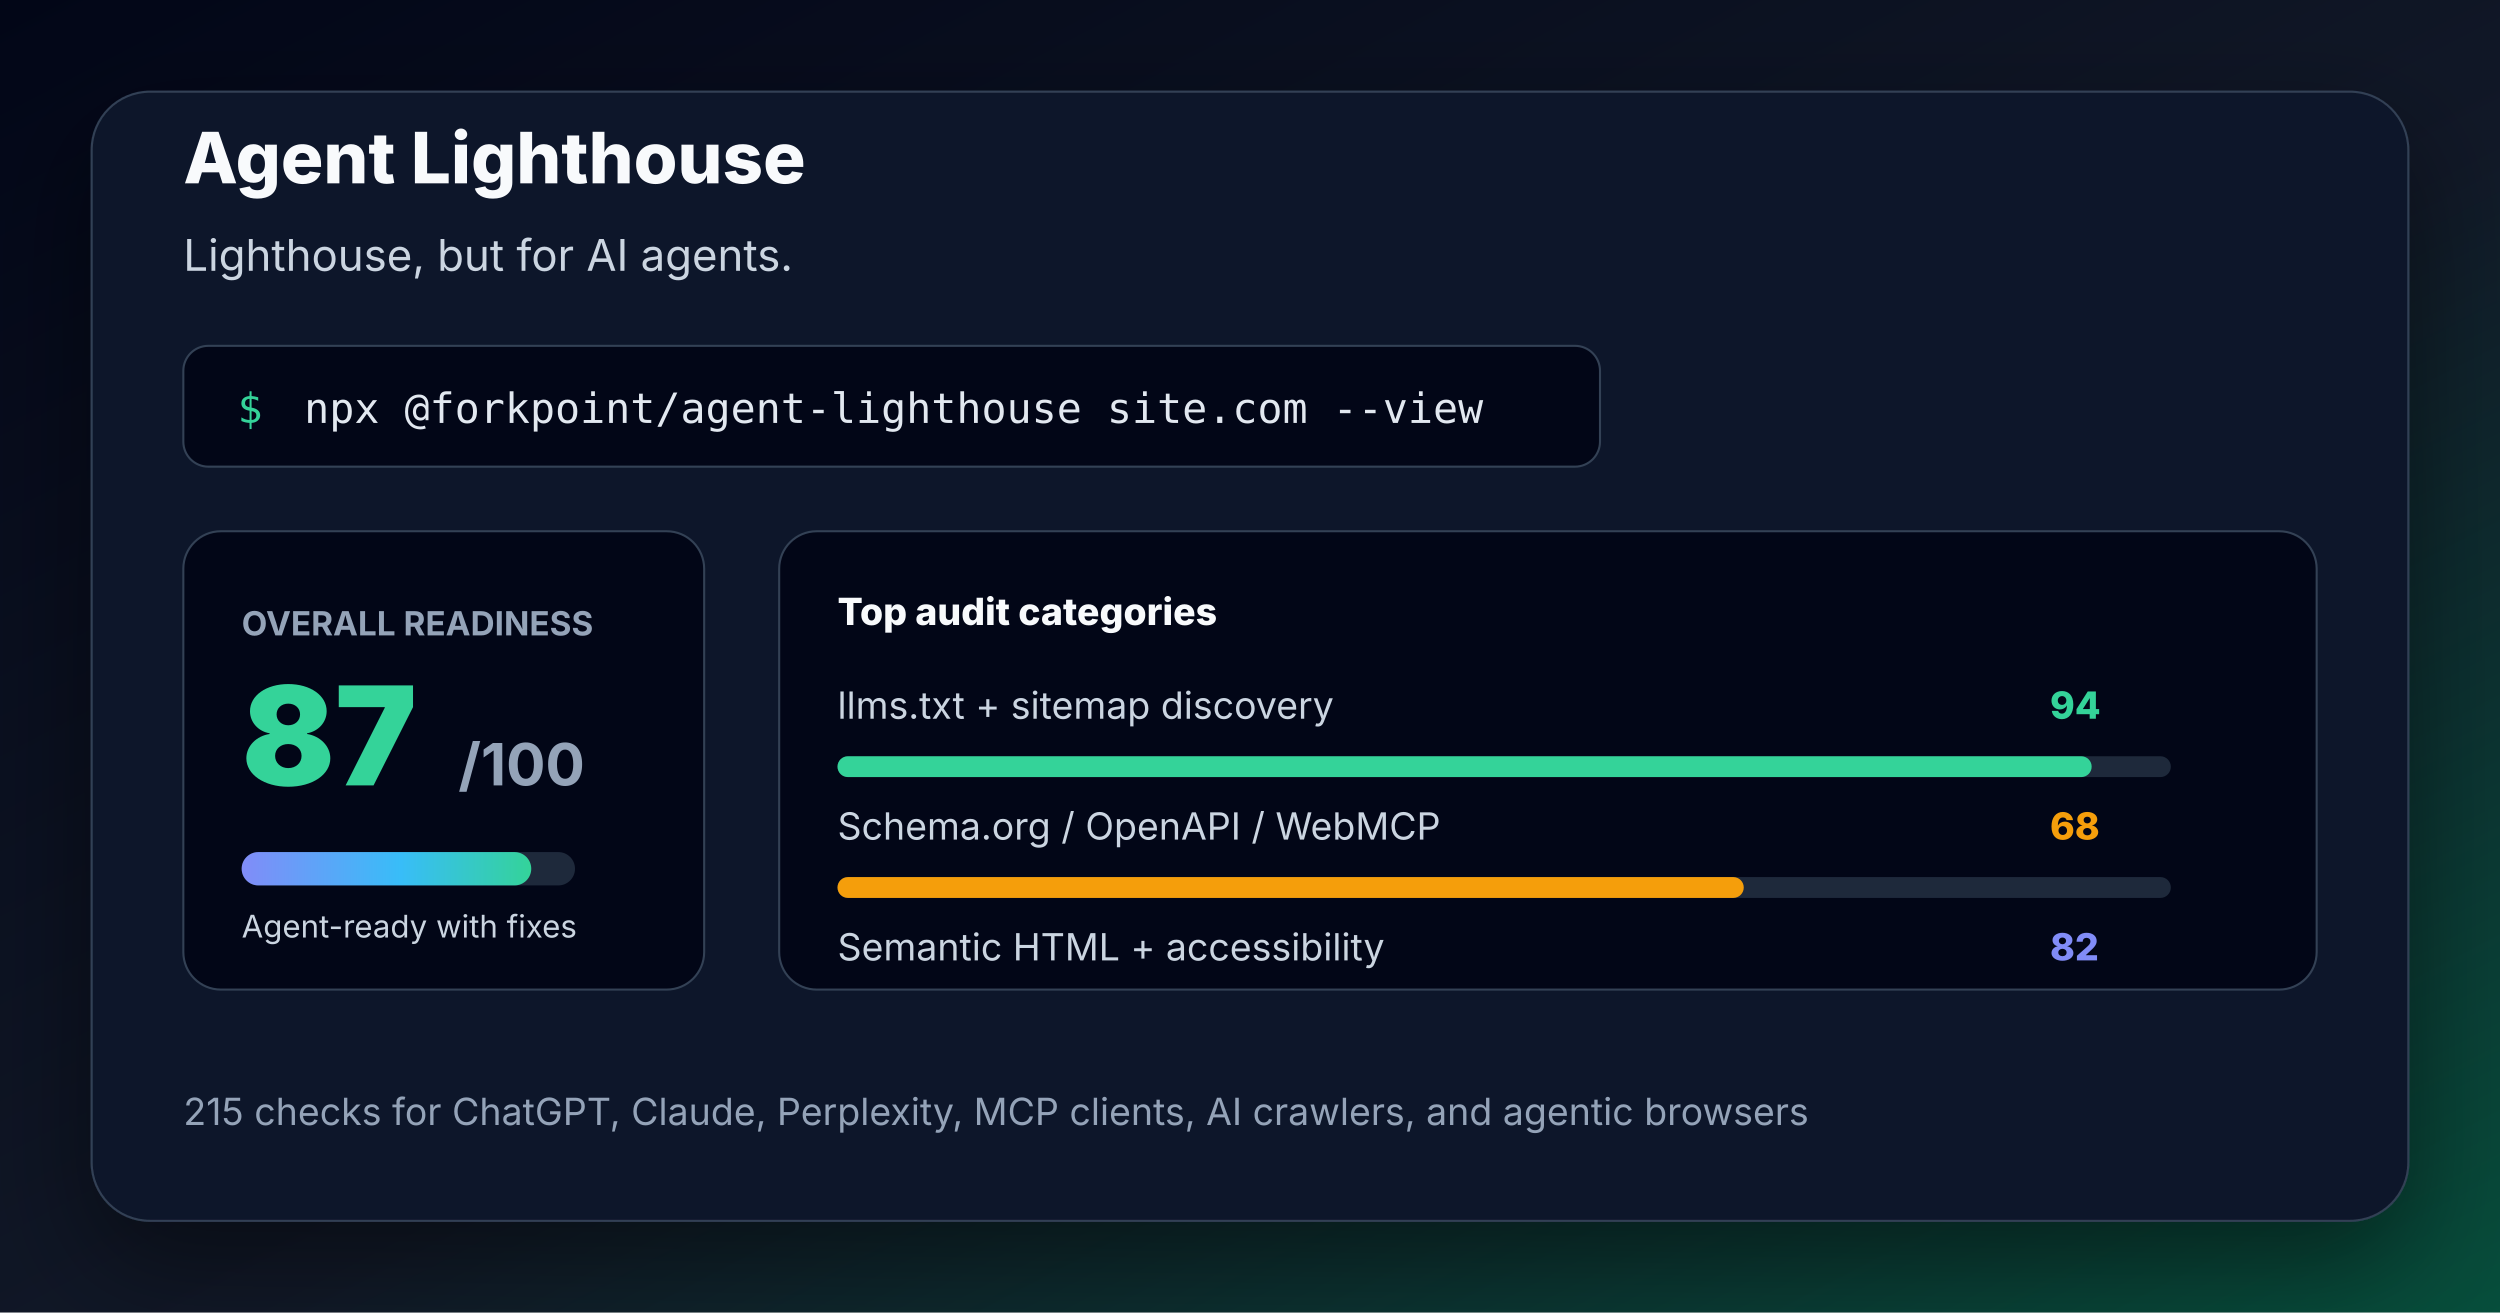
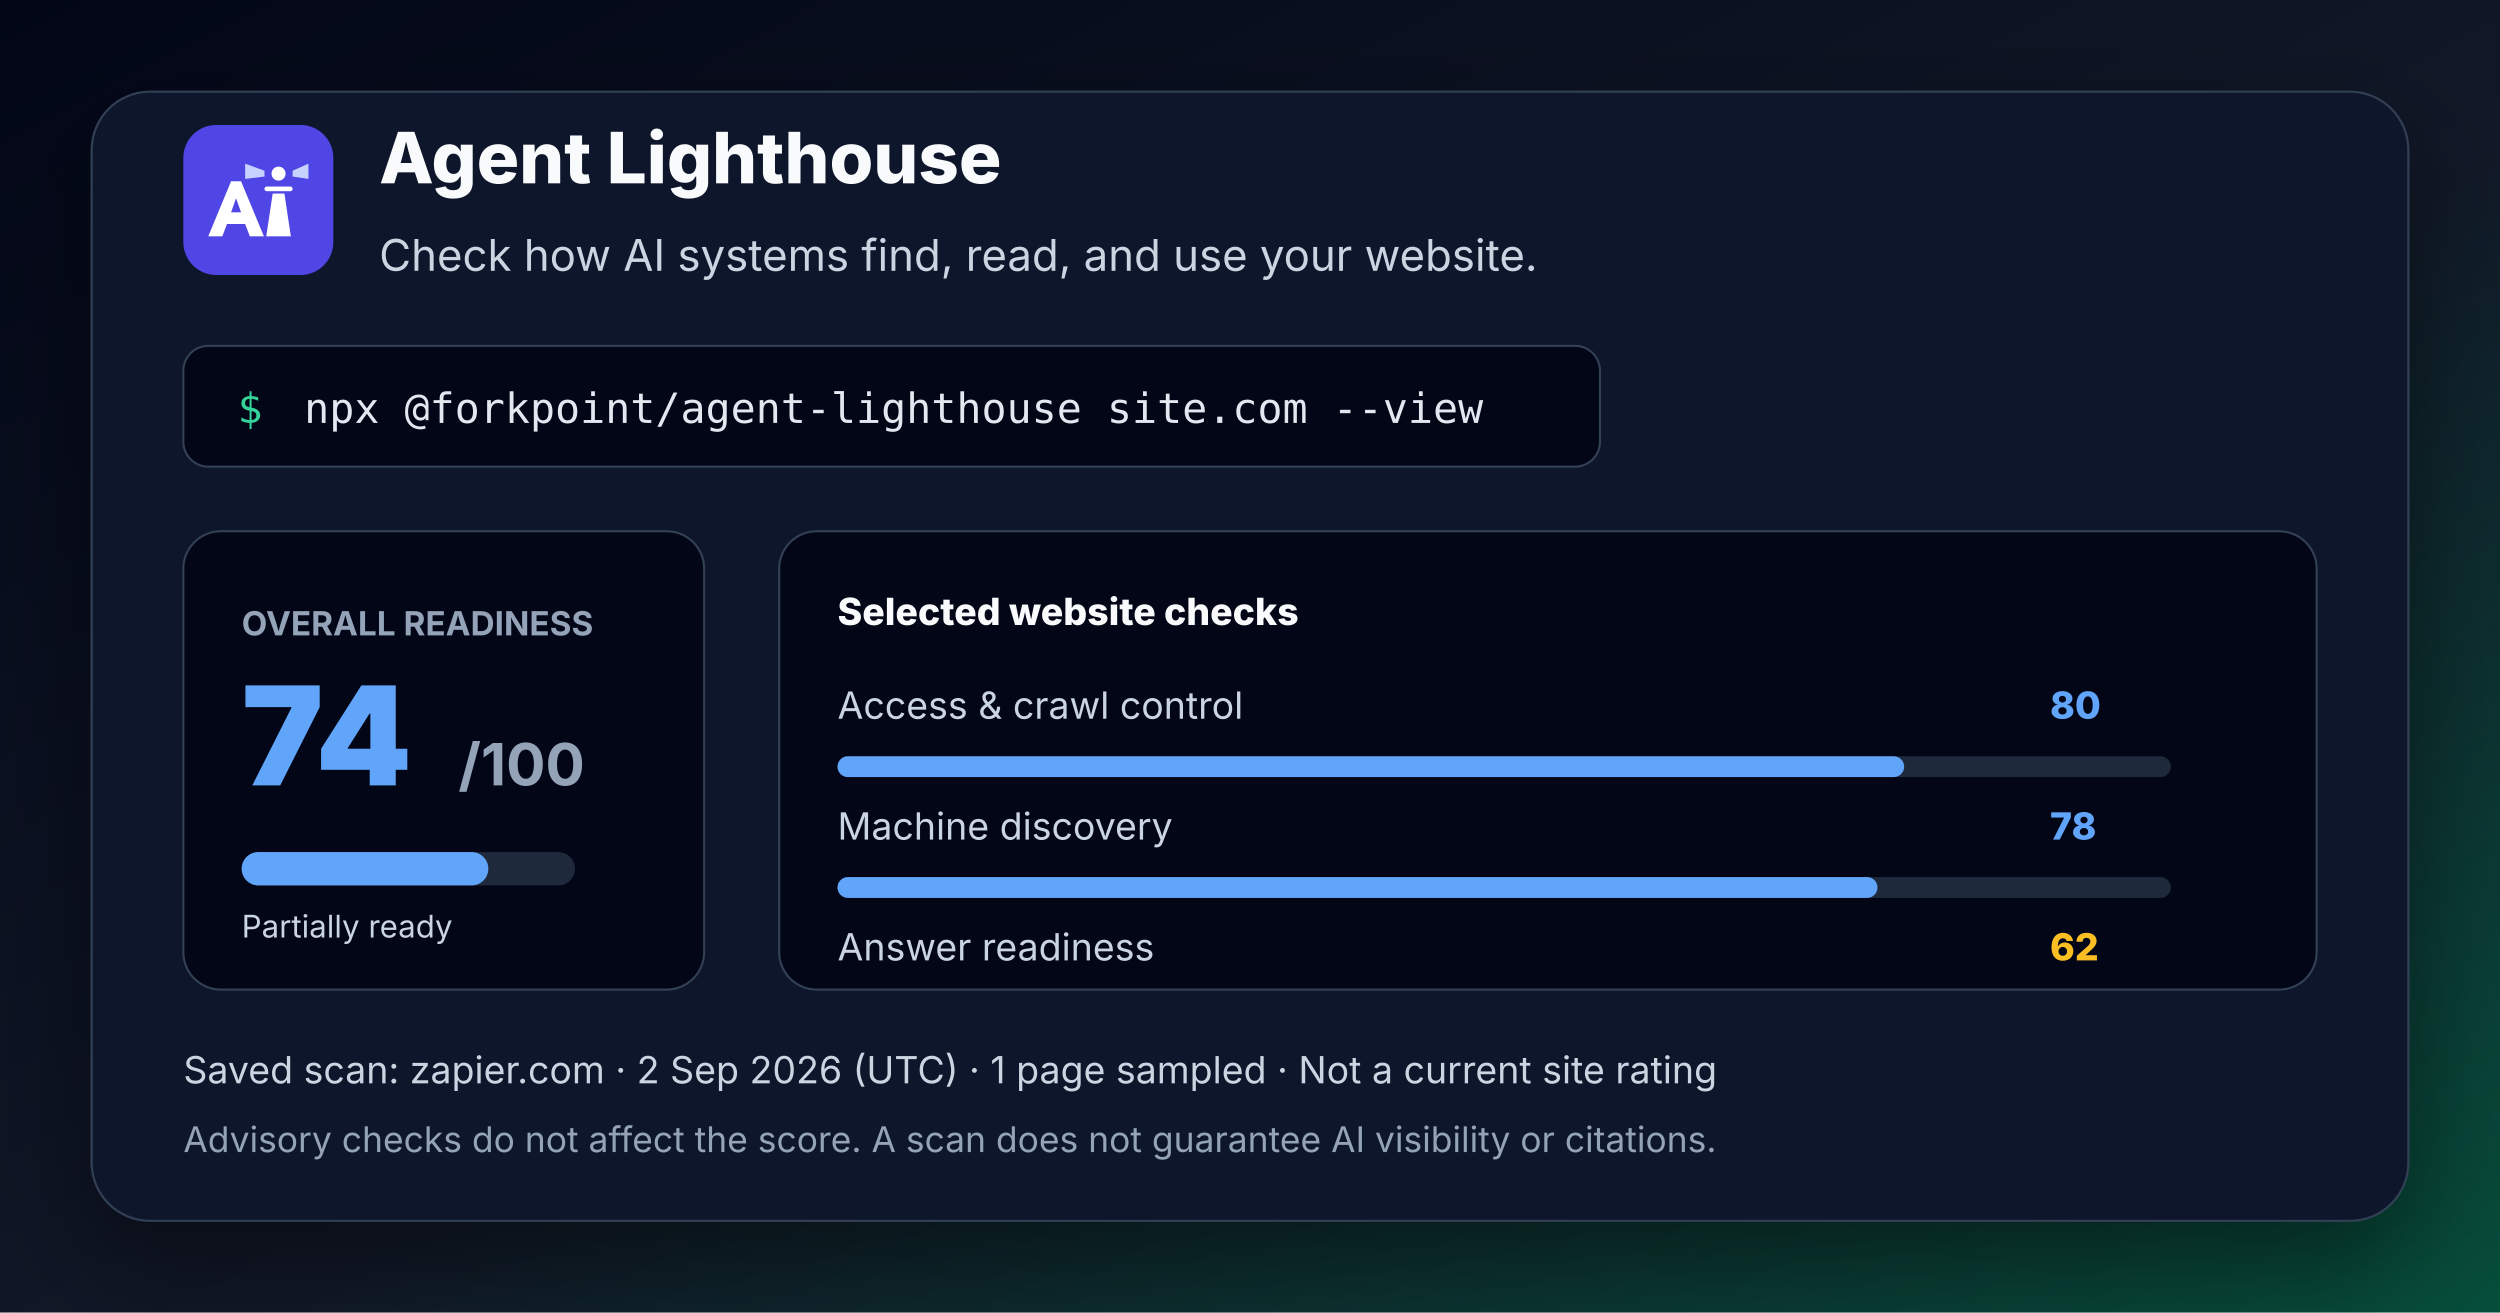
<svg xmlns="http://www.w3.org/2000/svg" width="1200" height="630" viewBox="0 0 1200 630" role="img" aria-labelledby="title desc">
  <defs>
    <linearGradient id="bg" x1="0" x2="1" y1="0" y2="1">
      <stop stop-color="#020617" />
      <stop offset="0.55" stop-color="#111827" />
      <stop offset="1" stop-color="#064e3b" />
    </linearGradient>
    <linearGradient id="accent" x1="0" x2="1">
      <stop stop-color="#818cf8" />
      <stop offset="0.55" stop-color="#38bdf8" />
      <stop offset="1" stop-color="#34d399" />
    </linearGradient>
    <filter id="shadow" x="-20%" y="-20%" width="140%" height="140%">
      <feDropShadow dx="0" dy="20" stdDeviation="25" flood-color="#000" flood-opacity="0.45" />
    </filter>
  </defs>
  <rect width="1200" height="630" fill="url(#bg)" />
  <rect x="44" y="44" width="1112" height="542" rx="28" fill="#0f172a" stroke="#334155" filter="url(#shadow)" />
  <g transform="translate(88 88)">
-     <text x="0" y="0" font-family="Inter, Arial, sans-serif" font-size="34" font-weight="800" fill="#f8fafc">Agent Lighthouse</text>
-     <text x="0" y="42" font-family="Inter, Arial, sans-serif" font-size="21" fill="#cbd5e1">Lighthouse, but for AI agents.</text>
+     <g transform="translate(0 -28) scale(.28125)" aria-hidden="true">
+       <rect width="256" height="256" rx="56" fill="#4f46e5" />
+       <g transform="translate(-5.5 5)">
+         <path d="M48 185 87 91h17l39 94h-24l-8-21H80l-8 21Zm39-41h17l-8.5-24Z" fill="#fff" fill-rule="evenodd" />
+         <path d="M158 112h20l11 73h-42Z" fill="#fff" />
+         <path d="M148 104h40" stroke="#fff" stroke-width="8" stroke-linecap="round" />
+         <circle cx="168" cy="78" r="12" fill="#fff" />
+         <path d="m144 73-33-12v26l33-4Zm48 0 27-12v26l-27-4Z" fill="#c7d2fe" />
+       </g>
+     </g>
+     <text x="94" y="0" font-family="Inter, Arial, sans-serif" font-size="34" font-weight="800" fill="#f8fafc">Agent Lighthouse</text>
+     <text x="94" y="42" font-family="Inter, Arial, sans-serif" font-size="21" fill="#cbd5e1">Check how AI systems find, read, and use your website.</text>
    <rect x="0" y="78" width="680" height="58" rx="12" fill="#020617" stroke="#334155" />
    <text x="26" y="115" font-family="JetBrains Mono, Menlo, monospace" font-size="20" fill="#34d399">$</text>
    <text x="58" y="115" font-family="JetBrains Mono, Menlo, monospace" font-size="20" fill="#e2e8f0">npx @forkpoint/agent-lighthouse site.com --view</text>
  </g>
  <g transform="translate(88 255)">
    <rect x="0" y="0" width="250" height="220" rx="18" fill="#020617" stroke="#334155" />
    <text x="28" y="50" font-family="Inter, Arial, sans-serif" font-size="16" font-weight="700" fill="#94a3b8">OVERALL READINESS</text>
-     <text x="28" y="122" font-family="Inter, Arial, sans-serif" font-size="66" font-weight="900" fill="#34d399">87</text>
+     <text x="28" y="122" font-family="Inter, Arial, sans-serif" font-size="66" font-weight="900" fill="#60a5fa">74</text>
    <text x="132" y="122" font-family="Inter, Arial, sans-serif" font-size="28" font-weight="700" fill="#94a3b8">/100</text>
    <rect x="28" y="154" width="160" height="16" rx="8" fill="#1e293b" />
-     <rect x="28" y="154" width="139" height="16" rx="8" fill="url(#accent)" />
-     <text x="28" y="195" font-family="Inter, Arial, sans-serif" font-size="15" fill="#cbd5e1">Agent-ready with fixes</text>
+     <rect x="28" y="154" width="118.4" height="16" rx="8" fill="#60a5fa" />
+     <text x="28" y="195" font-family="Inter, Arial, sans-serif" font-size="15" fill="#cbd5e1">Partially ready</text>
  </g>
  <g transform="translate(374 255)">
    <rect x="0" y="0" width="738" height="220" rx="18" fill="#020617" stroke="#334155" />
    <g font-family="Inter, Arial, sans-serif" font-size="18">
-       <text x="28" y="45" font-weight="800" fill="#f8fafc">Top audit categories</text>
-       <text x="28" y="90" fill="#cbd5e1">llms.txt + sitemap discovery</text>
-       <text x="610" y="90" fill="#34d399" font-weight="800">94</text>
+       <text x="28" y="45" font-weight="800" fill="#f8fafc">Selected website checks</text>
+       <text x="28" y="90" fill="#cbd5e1">Access &amp; crawl control</text>
+       <text x="610" y="90" fill="#60a5fa" font-weight="800">80</text>
      <rect x="28" y="108" width="640" height="10" rx="5" fill="#1e293b" />
-       <rect x="28" y="108" width="602" height="10" rx="5" fill="#34d399" />
-       <text x="28" y="148" fill="#cbd5e1">Schema.org / OpenAPI / WebMCP</text>
-       <text x="610" y="148" fill="#f59e0b" font-weight="800">68</text>
+       <rect x="28" y="108" width="512" height="10" rx="5" fill="#60a5fa" />
+       <text x="28" y="148" fill="#cbd5e1">Machine discovery</text>
+       <text x="610" y="148" fill="#60a5fa" font-weight="800">78</text>
      <rect x="28" y="166" width="640" height="10" rx="5" fill="#1e293b" />
-       <rect x="28" y="166" width="435" height="10" rx="5" fill="#f59e0b" />
-       <text x="28" y="206" fill="#cbd5e1">Semantic HTML + accessibility</text>
-       <text x="610" y="206" fill="#818cf8" font-weight="800">82</text>
+       <rect x="28" y="166" width="499.2" height="10" rx="5" fill="#60a5fa" />
+       <text x="28" y="206" fill="#cbd5e1">Answer readiness</text>
+       <text x="610" y="206" fill="#fbbf24" font-weight="800">62</text>
    </g>
  </g>
-   <text x="88" y="540" font-family="Inter, Arial, sans-serif" font-size="18" fill="#94a3b8">215 checks for ChatGPT, Claude, Perplexity, MCP clients, AI crawlers, and agentic browsers</text>
+   <text x="88" y="520" font-family="Inter, Arial, sans-serif" font-size="18" fill="#cbd5e1">Saved scan: zapier.com · 2 Sep 2026 (UTC) · 1 page sampled · Not a current site rating</text>
+   <text x="88" y="553" font-family="Inter, Arial, sans-serif" font-size="17" fill="#94a3b8">Advisory checks do not affect the score. A scan does not guarantee AI visibility or citations.</text>
</svg>
